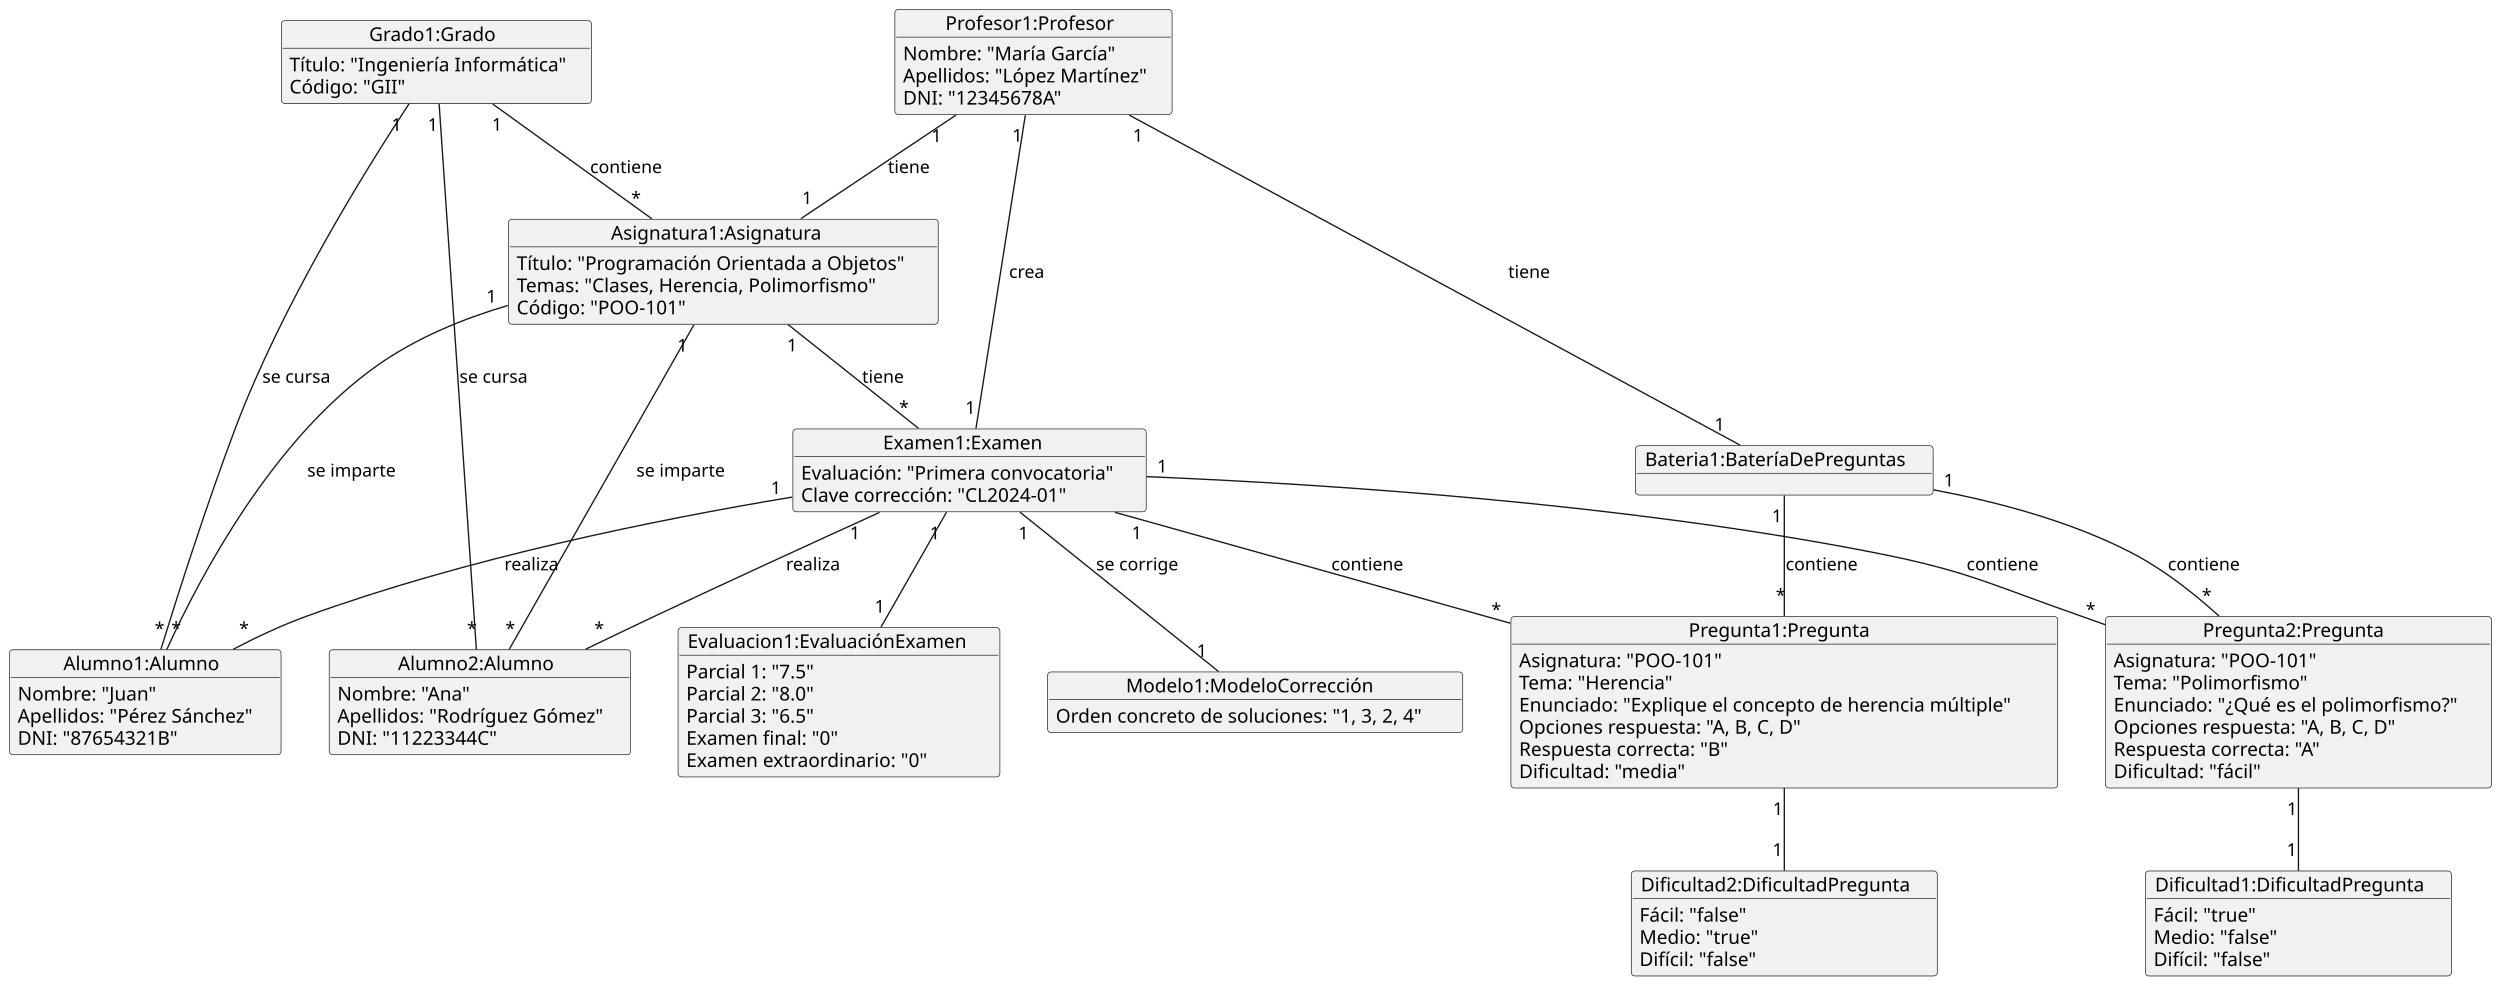
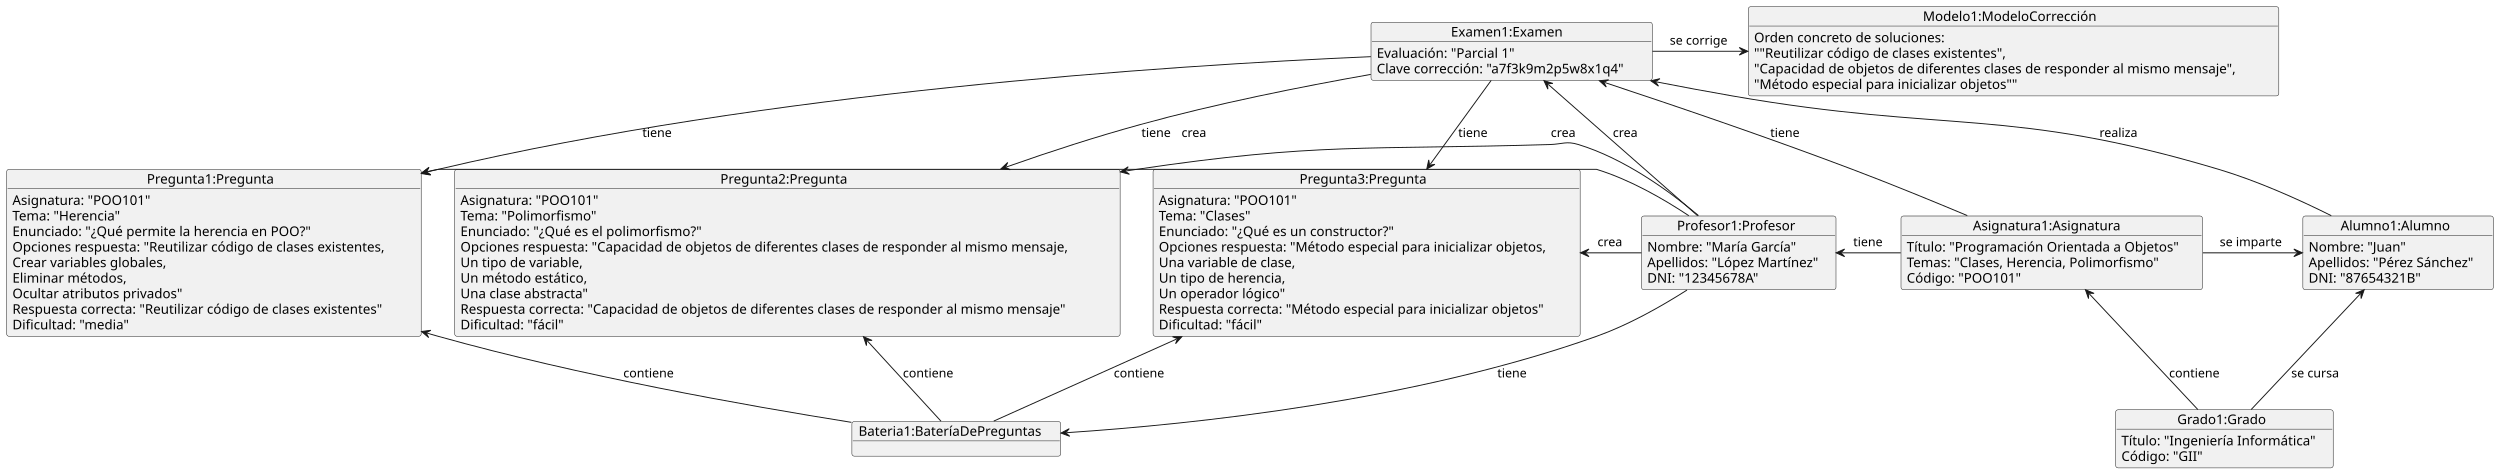
- <svg xmlns="http://www.w3.org/2000/svg" contentStyleType="text/css" data-diagram-type="CLASS" height="724px" preserveAspectRatio="none" style="width:1838px;height:724px;background:#FFFFFF;" version="1.1" viewBox="0 0 1838 724" width="1838px" zoomAndPan="magnify">
+ <svg xmlns="http://www.w3.org/2000/svg" contentStyleType="text/css" data-diagram-type="CLASS" height="497px" preserveAspectRatio="none" style="width:2620px;height:497px;background:#FFFFFF;" version="1.1" viewBox="0 0 2620 497" width="2620px" zoomAndPan="magnify">
  <defs />
  <g>
-     <g class="entity" data-entity="prof1" data-source-line="1" data-uid="ent0002" id="entity_prof1">
-       <rect fill="#F1F1F1" height="77.188" rx="2.5" ry="2.5" style="stroke:#181818;stroke-width:0.5;" width="203.83" x="657.9" y="7" />
-       <text fill="#000000" font-family="sans-serif" font-size="14" lengthAdjust="spacing" textLength="129.466" x="695.082" y="21.995">Profesor1:Profesor</text>
-       <line style="stroke:#181818;stroke-width:0.5;" x1="658.9" x2="860.73" y1="27.297" y2="27.297" />
-       <text fill="#000000" font-family="sans-serif" font-size="14" lengthAdjust="spacing" textLength="166.66" x="663.9" y="44.292">Nombre: "María García"</text>
-       <text fill="#000000" font-family="sans-serif" font-size="14" lengthAdjust="spacing" textLength="191.83" x="663.9" y="60.589">Apellidos: "López Martínez"</text>
-       <text fill="#000000" font-family="sans-serif" font-size="14" lengthAdjust="spacing" textLength="128.263" x="663.9" y="76.886">DNI: "12345678A"</text>
+     <g class="entity" data-entity="grado1" data-source-line="1" data-uid="ent0002" id="entity_grado1">
+       <rect fill="#F1F1F1" height="60.891" rx="2.5" ry="2.5" style="stroke:#181818;stroke-width:0.5;" width="227.981" x="2217.22" y="429.45" />
+       <text fill="#000000" font-family="sans-serif" font-size="14" lengthAdjust="spacing" textLength="98.895" x="2281.763" y="444.445">Grado1:Grado</text>
+       <line style="stroke:#181818;stroke-width:0.5;" x1="2218.22" x2="2444.201" y1="449.747" y2="449.747" />
+       <text fill="#000000" font-family="sans-serif" font-size="14" lengthAdjust="spacing" textLength="215.981" x="2223.22" y="466.742">Título: "Ingeniería Informática"</text>
+       <text fill="#000000" font-family="sans-serif" font-size="14" lengthAdjust="spacing" textLength="89.722" x="2223.22" y="483.039">Código: "GII"</text>
    </g>
-     <g class="entity" data-entity="asig1" data-source-line="7" data-uid="ent0003" id="entity_asig1">
-       <rect fill="#F1F1F1" height="77.188" rx="2.5" ry="2.5" style="stroke:#181818;stroke-width:0.5;" width="315.905" x="373.86" y="161.19" />
-       <text fill="#000000" font-family="sans-serif" font-size="14" lengthAdjust="spacing" textLength="165.218" x="449.204" y="176.185">Asignatura1:Asignatura</text>
-       <line style="stroke:#181818;stroke-width:0.5;" x1="374.86" x2="688.765" y1="181.487" y2="181.487" />
-       <text fill="#000000" font-family="sans-serif" font-size="14" lengthAdjust="spacing" textLength="303.905" x="379.86" y="198.482">Título: "Programación Orientada a Objetos"</text>
-       <text fill="#000000" font-family="sans-serif" font-size="14" lengthAdjust="spacing" textLength="285.578" x="379.86" y="214.779">Temas: "Clases, Herencia, Polimorfismo"</text>
-       <text fill="#000000" font-family="sans-serif" font-size="14" lengthAdjust="spacing" textLength="132.87" x="379.86" y="231.076">Código: "POO-101"</text>
+     <g class="entity" data-entity="alum1" data-source-line="6" data-uid="ent0003" id="entity_alum1">
+       <rect fill="#F1F1F1" height="77.188" rx="2.5" ry="2.5" style="stroke:#181818;stroke-width:0.5;" width="199.633" x="2413.39" y="226.37" />
+       <text fill="#000000" font-family="sans-serif" font-size="14" lengthAdjust="spacing" textLength="120.456" x="2452.978" y="241.365">Alumno1:Alumno</text>
+       <line style="stroke:#181818;stroke-width:0.5;" x1="2414.39" x2="2612.023" y1="246.667" y2="246.667" />
+       <text fill="#000000" font-family="sans-serif" font-size="14" lengthAdjust="spacing" textLength="108.432" x="2419.39" y="263.662">Nombre: "Juan"</text>
+       <text fill="#000000" font-family="sans-serif" font-size="14" lengthAdjust="spacing" textLength="187.633" x="2419.39" y="279.959">Apellidos: "Pérez Sánchez"</text>
+       <text fill="#000000" font-family="sans-serif" font-size="14" lengthAdjust="spacing" textLength="128.29" x="2419.39" y="296.256">DNI: "87654321B"</text>
    </g>
-     <g class="entity" data-entity="alum1" data-source-line="13" data-uid="ent0004" id="entity_alum1">
-       <rect fill="#F1F1F1" height="77.188" rx="2.5" ry="2.5" style="stroke:#181818;stroke-width:0.5;" width="199.633" x="7" y="477.71" />
-       <text fill="#000000" font-family="sans-serif" font-size="14" lengthAdjust="spacing" textLength="120.456" x="46.588" y="492.705">Alumno1:Alumno</text>
-       <line style="stroke:#181818;stroke-width:0.5;" x1="8" x2="205.633" y1="498.007" y2="498.007" />
-       <text fill="#000000" font-family="sans-serif" font-size="14" lengthAdjust="spacing" textLength="108.432" x="13" y="515.002">Nombre: "Juan"</text>
-       <text fill="#000000" font-family="sans-serif" font-size="14" lengthAdjust="spacing" textLength="187.633" x="13" y="531.299">Apellidos: "Pérez Sánchez"</text>
-       <text fill="#000000" font-family="sans-serif" font-size="14" lengthAdjust="spacing" textLength="128.29" x="13" y="547.596">DNI: "87654321B"</text>
+     <g class="entity" data-entity="asig1" data-source-line="12" data-uid="ent0004" id="entity_asig1">
+       <rect fill="#F1F1F1" height="77.188" rx="2.5" ry="2.5" style="stroke:#181818;stroke-width:0.5;" width="315.905" x="1992.25" y="226.37" />
+       <text fill="#000000" font-family="sans-serif" font-size="14" lengthAdjust="spacing" textLength="165.218" x="2067.594" y="241.365">Asignatura1:Asignatura</text>
+       <line style="stroke:#181818;stroke-width:0.5;" x1="1993.25" x2="2307.155" y1="246.667" y2="246.667" />
+       <text fill="#000000" font-family="sans-serif" font-size="14" lengthAdjust="spacing" textLength="303.905" x="1998.25" y="263.662">Título: "Programación Orientada a Objetos"</text>
+       <text fill="#000000" font-family="sans-serif" font-size="14" lengthAdjust="spacing" textLength="285.578" x="1998.25" y="279.959">Temas: "Clases, Herencia, Polimorfismo"</text>
+       <text fill="#000000" font-family="sans-serif" font-size="14" lengthAdjust="spacing" textLength="127.818" x="1998.25" y="296.256">Código: "POO101"</text>
    </g>
-     <g class="entity" data-entity="alum2" data-source-line="19" data-uid="ent0005" id="entity_alum2">
-       <rect fill="#F1F1F1" height="77.188" rx="2.5" ry="2.5" style="stroke:#181818;stroke-width:0.5;" width="221.549" x="242.04" y="477.71" />
-       <text fill="#000000" font-family="sans-serif" font-size="14" lengthAdjust="spacing" textLength="120.456" x="292.586" y="492.705">Alumno2:Alumno</text>
-       <line style="stroke:#181818;stroke-width:0.5;" x1="243.04" x2="462.589" y1="498.007" y2="498.007" />
-       <text fill="#000000" font-family="sans-serif" font-size="14" lengthAdjust="spacing" textLength="105.007" x="248.04" y="515.002">Nombre: "Ana"</text>
-       <text fill="#000000" font-family="sans-serif" font-size="14" lengthAdjust="spacing" textLength="209.549" x="248.04" y="531.299">Apellidos: "Rodríguez Gómez"</text>
-       <text fill="#000000" font-family="sans-serif" font-size="14" lengthAdjust="spacing" textLength="128.461" x="248.04" y="547.596">DNI: "11223344C"</text>
+     <g class="entity" data-entity="prof1" data-source-line="18" data-uid="ent0005" id="entity_prof1">
+       <rect fill="#F1F1F1" height="77.188" rx="2.5" ry="2.5" style="stroke:#181818;stroke-width:0.5;" width="203.83" x="1720.29" y="226.37" />
+       <text fill="#000000" font-family="sans-serif" font-size="14" lengthAdjust="spacing" textLength="129.466" x="1757.472" y="241.365">Profesor1:Profesor</text>
+       <line style="stroke:#181818;stroke-width:0.5;" x1="1721.29" x2="1923.12" y1="246.667" y2="246.667" />
+       <text fill="#000000" font-family="sans-serif" font-size="14" lengthAdjust="spacing" textLength="166.66" x="1726.29" y="263.662">Nombre: "María García"</text>
+       <text fill="#000000" font-family="sans-serif" font-size="14" lengthAdjust="spacing" textLength="191.83" x="1726.29" y="279.959">Apellidos: "López Martínez"</text>
+       <text fill="#000000" font-family="sans-serif" font-size="14" lengthAdjust="spacing" textLength="128.263" x="1726.29" y="296.256">DNI: "12345678A"</text>
    </g>
-     <g class="entity" data-entity="grado1" data-source-line="25" data-uid="ent0006" id="entity_grado1">
-       <rect fill="#F1F1F1" height="60.891" rx="2.5" ry="2.5" style="stroke:#181818;stroke-width:0.5;" width="227.981" x="206.83" y="15.15" />
-       <text fill="#000000" font-family="sans-serif" font-size="14" lengthAdjust="spacing" textLength="98.895" x="271.373" y="30.145">Grado1:Grado</text>
-       <line style="stroke:#181818;stroke-width:0.5;" x1="207.83" x2="433.811" y1="35.447" y2="35.447" />
-       <text fill="#000000" font-family="sans-serif" font-size="14" lengthAdjust="spacing" textLength="215.981" x="212.83" y="52.442">Título: "Ingeniería Informática"</text>
-       <text fill="#000000" font-family="sans-serif" font-size="14" lengthAdjust="spacing" textLength="89.722" x="212.83" y="68.739">Código: "GII"</text>
+     <g class="entity" data-entity="exam1" data-source-line="24" data-uid="ent0006" id="entity_exam1">
+       <rect fill="#F1F1F1" height="60.891" rx="2.5" ry="2.5" style="stroke:#181818;stroke-width:0.5;" width="294.769" x="1436.82" y="23.29" />
+       <text fill="#000000" font-family="sans-serif" font-size="14" lengthAdjust="spacing" textLength="127.292" x="1520.558" y="38.285">Examen1:Examen</text>
+       <line style="stroke:#181818;stroke-width:0.5;" x1="1437.82" x2="1730.589" y1="43.587" y2="43.587" />
+       <text fill="#000000" font-family="sans-serif" font-size="14" lengthAdjust="spacing" textLength="158.314" x="1442.82" y="60.582">Evaluación: "Parcial 1"</text>
+       <text fill="#000000" font-family="sans-serif" font-size="14" lengthAdjust="spacing" textLength="282.769" x="1442.82" y="76.879">Clave corrección: "a7f3k9m2p5w8x1q4"</text>
    </g>
-     <g class="entity" data-entity="exam1" data-source-line="30" data-uid="ent0007" id="entity_exam1">
-       <rect fill="#F1F1F1" height="60.891" rx="2.5" ry="2.5" style="stroke:#181818;stroke-width:0.5;" width="259.789" x="582.92" y="315.37" />
-       <text fill="#000000" font-family="sans-serif" font-size="14" lengthAdjust="spacing" textLength="127.292" x="649.168" y="330.365">Examen1:Examen</text>
-       <line style="stroke:#181818;stroke-width:0.5;" x1="583.92" x2="841.709" y1="335.667" y2="335.667" />
-       <text fill="#000000" font-family="sans-serif" font-size="14" lengthAdjust="spacing" textLength="247.789" x="588.92" y="352.662">Evaluación: "Primera convocatoria"</text>
-       <text fill="#000000" font-family="sans-serif" font-size="14" lengthAdjust="spacing" textLength="214.819" x="588.92" y="368.959">Clave corrección: "CL2024-01"</text>
+     <g class="entity" data-entity="modelo1" data-source-line="29" data-uid="ent0007" id="entity_modelo1">
+       <rect fill="#F1F1F1" height="93.484" rx="2.5" ry="2.5" style="stroke:#181818;stroke-width:0.5;" width="555.956" x="1832.23" y="7" />
+       <text fill="#000000" font-family="sans-serif" font-size="14" lengthAdjust="spacing" textLength="190.012" x="2015.202" y="21.995">Modelo1:ModeloCorrección</text>
+       <line style="stroke:#181818;stroke-width:0.5;" x1="1833.23" x2="2387.186" y1="27.297" y2="27.297" />
+       <text fill="#000000" font-family="sans-serif" font-size="14" lengthAdjust="spacing" textLength="213.527" x="1838.23" y="44.292">Orden concreto de soluciones:</text>
+       <text fill="#000000" font-family="sans-serif" font-size="14" lengthAdjust="spacing" textLength="287.438" x="1838.23" y="60.589">""Reutilizar código de clases existentes",</text>
+       <text fill="#000000" font-family="sans-serif" font-size="14" lengthAdjust="spacing" textLength="543.956" x="1838.23" y="76.886">"Capacidad de objetos de diferentes clases de responder al mismo mensaje",</text>
+       <text fill="#000000" font-family="sans-serif" font-size="14" lengthAdjust="spacing" textLength="296.167" x="1838.23" y="93.183">"Método especial para inicializar objetos""</text>
    </g>
-     <g class="entity" data-entity="preg1" data-source-line="35" data-uid="ent0008" id="entity_preg1">
-       <rect fill="#F1F1F1" height="126.078" rx="2.5" ry="2.5" style="stroke:#181818;stroke-width:0.5;" width="402.004" x="1110.81" y="453.26" />
-       <text fill="#000000" font-family="sans-serif" font-size="14" lengthAdjust="spacing" textLength="140.649" x="1241.487" y="468.255">Pregunta1:Pregunta</text>
-       <line style="stroke:#181818;stroke-width:0.5;" x1="1111.81" x2="1511.814" y1="473.557" y2="473.557" />
-       <text fill="#000000" font-family="sans-serif" font-size="14" lengthAdjust="spacing" textLength="160.098" x="1116.81" y="490.552">Asignatura: "POO-101"</text>
-       <text fill="#000000" font-family="sans-serif" font-size="14" lengthAdjust="spacing" textLength="123.977" x="1116.81" y="506.849">Tema: "Herencia"</text>
-       <text fill="#000000" font-family="sans-serif" font-size="14" lengthAdjust="spacing" textLength="390.004" x="1116.81" y="523.146">Enunciado: "Explique el concepto de herencia múltiple"</text>
-       <text fill="#000000" font-family="sans-serif" font-size="14" lengthAdjust="spacing" textLength="227.172" x="1116.81" y="539.443">Opciones respuesta: "A, B, C, D"</text>
-       <text fill="#000000" font-family="sans-serif" font-size="14" lengthAdjust="spacing" textLength="167.624" x="1116.81" y="555.74">Respuesta correcta: "B"</text>
-       <text fill="#000000" font-family="sans-serif" font-size="14" lengthAdjust="spacing" textLength="132.556" x="1116.81" y="572.036">Dificultad: "media"</text>
+     <g class="entity" data-entity="bateria1" data-source-line="36" data-uid="ent0008" id="entity_bateria1">
+       <rect fill="#F1F1F1" height="36.297" rx="2.5" ry="2.5" style="stroke:#181818;stroke-width:0.5;" width="218.846" x="892.78" y="441.75" />
+       <text fill="#000000" font-family="sans-serif" font-size="14" lengthAdjust="spacing" textLength="204.846" x="899.78" y="456.745">Bateria1:BateríaDePreguntas</text>
+       <line style="stroke:#181818;stroke-width:0.5;" x1="893.78" x2="1110.626" y1="462.047" y2="462.047" />
    </g>
-     <g class="entity" data-entity="preg2" data-source-line="44" data-uid="ent0009" id="entity_preg2">
-       <rect fill="#F1F1F1" height="126.078" rx="2.5" ry="2.5" style="stroke:#181818;stroke-width:0.5;" width="283.763" x="1547.94" y="453.26" />
-       <text fill="#000000" font-family="sans-serif" font-size="14" lengthAdjust="spacing" textLength="140.649" x="1619.497" y="468.255">Pregunta2:Pregunta</text>
-       <line style="stroke:#181818;stroke-width:0.5;" x1="1548.94" x2="1830.703" y1="473.557" y2="473.557" />
-       <text fill="#000000" font-family="sans-serif" font-size="14" lengthAdjust="spacing" textLength="160.098" x="1553.94" y="490.552">Asignatura: "POO-101"</text>
-       <text fill="#000000" font-family="sans-serif" font-size="14" lengthAdjust="spacing" textLength="152.489" x="1553.94" y="506.849">Tema: "Polimorfismo"</text>
-       <text fill="#000000" font-family="sans-serif" font-size="14" lengthAdjust="spacing" textLength="271.763" x="1553.94" y="523.146">Enunciado: "¿Qué es el polimorfismo?"</text>
-       <text fill="#000000" font-family="sans-serif" font-size="14" lengthAdjust="spacing" textLength="227.172" x="1553.94" y="539.443">Opciones respuesta: "A, B, C, D"</text>
-       <text fill="#000000" font-family="sans-serif" font-size="14" lengthAdjust="spacing" textLength="167.597" x="1553.94" y="555.74">Respuesta correcta: "A"</text>
-       <text fill="#000000" font-family="sans-serif" font-size="14" lengthAdjust="spacing" textLength="117.934" x="1553.94" y="572.036">Dificultad: "fácil"</text>
+     <g class="entity" data-entity="preg1" data-source-line="39" data-uid="ent0009" id="entity_preg1">
+       <rect fill="#F1F1F1" height="174.969" rx="2.5" ry="2.5" style="stroke:#181818;stroke-width:0.5;" width="434.413" x="7" y="177.48" />
+       <text fill="#000000" font-family="sans-serif" font-size="14" lengthAdjust="spacing" textLength="140.649" x="153.882" y="192.475">Pregunta1:Pregunta</text>
+       <line style="stroke:#181818;stroke-width:0.5;" x1="8" x2="440.413" y1="197.777" y2="197.777" />
+       <text fill="#000000" font-family="sans-serif" font-size="14" lengthAdjust="spacing" textLength="155.046" x="13" y="214.772">Asignatura: "POO101"</text>
+       <text fill="#000000" font-family="sans-serif" font-size="14" lengthAdjust="spacing" textLength="123.977" x="13" y="231.069">Tema: "Herencia"</text>
+       <text fill="#000000" font-family="sans-serif" font-size="14" lengthAdjust="spacing" textLength="336.964" x="13" y="247.366">Enunciado: "¿Qué permite la herencia en POO?"</text>
+       <text fill="#000000" font-family="sans-serif" font-size="14" lengthAdjust="spacing" textLength="422.413" x="13" y="263.663">Opciones respuesta: "Reutilizar código de clases existentes,</text>
+       <text fill="#000000" font-family="sans-serif" font-size="14" lengthAdjust="spacing" textLength="174.207" x="13" y="279.959">Crear variables globales,</text>
+       <text fill="#000000" font-family="sans-serif" font-size="14" lengthAdjust="spacing" textLength="127.312" x="13" y="296.256">Eliminar métodos,</text>
+       <text fill="#000000" font-family="sans-serif" font-size="14" lengthAdjust="spacing" textLength="189.608" x="13" y="312.553">Ocultar atributos privados"</text>
+       <text fill="#000000" font-family="sans-serif" font-size="14" lengthAdjust="spacing" textLength="421.688" x="13" y="328.85">Respuesta correcta: "Reutilizar código de clases existentes"</text>
+       <text fill="#000000" font-family="sans-serif" font-size="14" lengthAdjust="spacing" textLength="132.556" x="13" y="345.147">Dificultad: "media"</text>
    </g>
-     <g class="entity" data-entity="bateria1" data-source-line="53" data-uid="ent0010" id="entity_bateria1">
-       <rect fill="#F1F1F1" height="36.297" rx="2.5" ry="2.5" style="stroke:#181818;stroke-width:0.5;" width="218.846" x="1202.39" y="327.67" />
-       <text fill="#000000" font-family="sans-serif" font-size="14" lengthAdjust="spacing" textLength="204.846" x="1209.39" y="342.665">Bateria1:BateríaDePreguntas</text>
-       <line style="stroke:#181818;stroke-width:0.5;" x1="1203.39" x2="1420.236" y1="347.967" y2="347.967" />
+     <g class="entity" data-entity="preg2" data-source-line="48" data-uid="ent0010" id="entity_preg2">
+       <rect fill="#F1F1F1" height="174.969" rx="2.5" ry="2.5" style="stroke:#181818;stroke-width:0.5;" width="697.371" x="476.52" y="177.48" />
+       <text fill="#000000" font-family="sans-serif" font-size="14" lengthAdjust="spacing" textLength="140.649" x="754.881" y="192.475">Pregunta2:Pregunta</text>
+       <line style="stroke:#181818;stroke-width:0.5;" x1="477.52" x2="1172.891" y1="197.777" y2="197.777" />
+       <text fill="#000000" font-family="sans-serif" font-size="14" lengthAdjust="spacing" textLength="155.046" x="482.52" y="214.772">Asignatura: "POO101"</text>
+       <text fill="#000000" font-family="sans-serif" font-size="14" lengthAdjust="spacing" textLength="152.489" x="482.52" y="231.069">Tema: "Polimorfismo"</text>
+       <text fill="#000000" font-family="sans-serif" font-size="14" lengthAdjust="spacing" textLength="271.763" x="482.52" y="247.366">Enunciado: "¿Qué es el polimorfismo?"</text>
+       <text fill="#000000" font-family="sans-serif" font-size="14" lengthAdjust="spacing" textLength="685.371" x="482.52" y="263.663">Opciones respuesta: "Capacidad de objetos de diferentes clases de responder al mismo mensaje,</text>
+       <text fill="#000000" font-family="sans-serif" font-size="14" lengthAdjust="spacing" textLength="137.731" x="482.52" y="279.959">Un tipo de variable,</text>
+       <text fill="#000000" font-family="sans-serif" font-size="14" lengthAdjust="spacing" textLength="141.846" x="482.52" y="296.256">Un método estático,</text>
+       <text fill="#000000" font-family="sans-serif" font-size="14" lengthAdjust="spacing" textLength="145.462" x="482.52" y="312.553">Una clase abstracta"</text>
+       <text fill="#000000" font-family="sans-serif" font-size="14" lengthAdjust="spacing" textLength="684.646" x="482.52" y="328.85">Respuesta correcta: "Capacidad de objetos de diferentes clases de responder al mismo mensaje"</text>
+       <text fill="#000000" font-family="sans-serif" font-size="14" lengthAdjust="spacing" textLength="117.934" x="482.52" y="345.147">Dificultad: "fácil"</text>
    </g>
-     <g class="entity" data-entity="dif1" data-source-line="56" data-uid="ent0011" id="entity_dif1">
-       <rect fill="#F1F1F1" height="77.188" rx="2.5" ry="2.5" style="stroke:#181818;stroke-width:0.5;" width="224.943" x="1577.34" y="640.34" />
-       <text fill="#000000" font-family="sans-serif" font-size="14" lengthAdjust="spacing" textLength="210.943" x="1584.34" y="655.335">Dificultad1:DificultadPregunta</text>
-       <line style="stroke:#181818;stroke-width:0.5;" x1="1578.34" x2="1801.283" y1="660.637" y2="660.637" />
-       <text fill="#000000" font-family="sans-serif" font-size="14" lengthAdjust="spacing" textLength="82.886" x="1583.34" y="677.632">Fácil: "true"</text>
-       <text fill="#000000" font-family="sans-serif" font-size="14" lengthAdjust="spacing" textLength="97.385" x="1583.34" y="693.929">Medio: "false"</text>
-       <text fill="#000000" font-family="sans-serif" font-size="14" lengthAdjust="spacing" textLength="94.315" x="1583.34" y="710.226">Difícil: "false"</text>
+     <g class="entity" data-entity="preg3" data-source-line="57" data-uid="ent0011" id="entity_preg3">
+       <rect fill="#F1F1F1" height="174.969" rx="2.5" ry="2.5" style="stroke:#181818;stroke-width:0.5;" width="447.593" x="1208.41" y="177.48" />
+       <text fill="#000000" font-family="sans-serif" font-size="14" lengthAdjust="spacing" textLength="140.649" x="1361.882" y="192.475">Pregunta3:Pregunta</text>
+       <line style="stroke:#181818;stroke-width:0.5;" x1="1209.41" x2="1655.003" y1="197.777" y2="197.777" />
+       <text fill="#000000" font-family="sans-serif" font-size="14" lengthAdjust="spacing" textLength="155.046" x="1214.41" y="214.772">Asignatura: "POO101"</text>
+       <text fill="#000000" font-family="sans-serif" font-size="14" lengthAdjust="spacing" textLength="106.873" x="1214.41" y="231.069">Tema: "Clases"</text>
+       <text fill="#000000" font-family="sans-serif" font-size="14" lengthAdjust="spacing" textLength="265.556" x="1214.41" y="247.366">Enunciado: "¿Qué es un constructor?"</text>
+       <text fill="#000000" font-family="sans-serif" font-size="14" lengthAdjust="spacing" textLength="435.593" x="1214.41" y="263.663">Opciones respuesta: "Método especial para inicializar objetos,</text>
+       <text fill="#000000" font-family="sans-serif" font-size="14" lengthAdjust="spacing" textLength="155.552" x="1214.41" y="279.959">Una variable de clase,</text>
+       <text fill="#000000" font-family="sans-serif" font-size="14" lengthAdjust="spacing" textLength="142.147" x="1214.41" y="296.256">Un tipo de herencia,</text>
+       <text fill="#000000" font-family="sans-serif" font-size="14" lengthAdjust="spacing" textLength="139.562" x="1214.41" y="312.553">Un operador lógico"</text>
+       <text fill="#000000" font-family="sans-serif" font-size="14" lengthAdjust="spacing" textLength="434.868" x="1214.41" y="328.85">Respuesta correcta: "Método especial para inicializar objetos"</text>
+       <text fill="#000000" font-family="sans-serif" font-size="14" lengthAdjust="spacing" textLength="117.934" x="1214.41" y="345.147">Dificultad: "fácil"</text>
    </g>
-     <g class="entity" data-entity="dif2" data-source-line="62" data-uid="ent0012" id="entity_dif2">
-       <rect fill="#F1F1F1" height="77.188" rx="2.5" ry="2.5" style="stroke:#181818;stroke-width:0.5;" width="224.943" x="1199.34" y="640.34" />
-       <text fill="#000000" font-family="sans-serif" font-size="14" lengthAdjust="spacing" textLength="210.943" x="1206.34" y="655.335">Dificultad2:DificultadPregunta</text>
-       <line style="stroke:#181818;stroke-width:0.5;" x1="1200.34" x2="1423.283" y1="660.637" y2="660.637" />
-       <text fill="#000000" font-family="sans-serif" font-size="14" lengthAdjust="spacing" textLength="87.459" x="1205.34" y="677.632">Fácil: "false"</text>
-       <text fill="#000000" font-family="sans-serif" font-size="14" lengthAdjust="spacing" textLength="92.811" x="1205.34" y="693.929">Medio: "true"</text>
-       <text fill="#000000" font-family="sans-serif" font-size="14" lengthAdjust="spacing" textLength="94.315" x="1205.34" y="710.226">Difícil: "false"</text>
+     <g class="link" data-entity-1="asig1" data-entity-2="grado1" data-source-line="66" data-uid="lnk13" id="link_asig1_grado1">
+       <path codeLine="66" d="M2189.635,307.996 C2224.105,344.736 2271.73,395.49 2303.37,429.23" fill="none" id="asig1-backto-grado1" style="stroke:#181818;stroke-width:1;" />
+       <polygon fill="#181818" points="2185.53,303.62,2188.771,312.92,2188.951,307.266,2194.605,307.447,2185.53,303.62" style="stroke:#181818;stroke-width:1;" />
+       <text fill="#000000" font-family="sans-serif" font-size="13" lengthAdjust="spacing" textLength="56.285" x="2273.21" y="395.517">contiene</text>
    </g>
-     <g class="entity" data-entity="eval1" data-source-line="68" data-uid="ent0013" id="entity_eval1">
-       <rect fill="#F1F1F1" height="109.781" rx="2.5" ry="2.5" style="stroke:#181818;stroke-width:0.5;" width="236.612" x="498.51" y="461.41" />
-       <text fill="#000000" font-family="sans-serif" font-size="14" lengthAdjust="spacing" textLength="222.612" x="505.51" y="476.405">Evaluacion1:EvaluaciónExamen</text>
-       <line style="stroke:#181818;stroke-width:0.5;" x1="499.51" x2="734.122" y1="481.707" y2="481.707" />
-       <text fill="#000000" font-family="sans-serif" font-size="14" lengthAdjust="spacing" textLength="104.501" x="504.51" y="498.702">Parcial 1: "7.5"</text>
-       <text fill="#000000" font-family="sans-serif" font-size="14" lengthAdjust="spacing" textLength="104.501" x="504.51" y="514.999">Parcial 2: "8.0"</text>
-       <text fill="#000000" font-family="sans-serif" font-size="14" lengthAdjust="spacing" textLength="104.501" x="504.51" y="531.296">Parcial 3: "6.5"</text>
-       <text fill="#000000" font-family="sans-serif" font-size="14" lengthAdjust="spacing" textLength="122.397" x="504.51" y="547.593">Examen final: "0"</text>
-       <text fill="#000000" font-family="sans-serif" font-size="14" lengthAdjust="spacing" textLength="191.721" x="504.51" y="563.889">Examen extraordinario: "0"</text>
+     <g class="link" data-entity-1="alum1" data-entity-2="grado1" data-source-line="67" data-uid="lnk15" id="link_alum1_grado1">
+       <path codeLine="67" d="M2473.563,307.985 C2438.913,344.725 2391.02,395.49 2359.19,429.23" fill="none" id="alum1-backto-grado1" style="stroke:#181818;stroke-width:1;" />
+       <polygon fill="#181818" points="2477.68,303.62,2468.595,307.423,2474.249,307.257,2474.415,312.912,2477.68,303.62" style="stroke:#181818;stroke-width:1;" />
+       <text fill="#000000" font-family="sans-serif" font-size="13" lengthAdjust="spacing" textLength="54.374" x="2401.21" y="395.517">se cursa</text>
    </g>
-     <g class="entity" data-entity="modelo1" data-source-line="76" data-uid="ent0014" id="entity_modelo1">
-       <rect fill="#F1F1F1" height="44.594" rx="2.5" ry="2.5" style="stroke:#181818;stroke-width:0.5;" width="305.187" x="770.22" y="494.01" />
-       <text fill="#000000" font-family="sans-serif" font-size="14" lengthAdjust="spacing" textLength="190.012" x="827.807" y="509.005">Modelo1:ModeloCorrección</text>
-       <line style="stroke:#181818;stroke-width:0.5;" x1="771.22" x2="1074.407" y1="514.307" y2="514.307" />
-       <text fill="#000000" font-family="sans-serif" font-size="14" lengthAdjust="spacing" textLength="293.187" x="776.22" y="531.302">Orden concreto de soluciones: "1, 3, 2, 4"</text>
+     <g class="link" data-entity-1="prof1" data-entity-2="asig1" data-source-line="68" data-uid="lnk17" id="link_prof1_asig1">
+       <path codeLine="68" d="M1930.19,264.96 C1951.72,264.96 1968.93,264.96 1991.98,264.96" fill="none" id="prof1-backto-asig1" style="stroke:#181818;stroke-width:1;" />
+       <polygon fill="#181818" points="1924.19,264.96,1933.19,268.96,1929.19,264.96,1933.19,260.96,1924.19,264.96" style="stroke:#181818;stroke-width:1;" />
+       <text fill="#000000" font-family="sans-serif" font-size="13" lengthAdjust="spacing" textLength="32.944" x="1942.19" y="258.027">tiene</text>
    </g>
-     <g class="link" data-entity-1="prof1" data-entity-2="asig1" data-source-line="81" data-uid="lnk15" id="link_prof1_asig1">
-       <path codeLine="81" d="M702.87,84.6 C668.05,107.85 623.66,137.48 588.83,160.73" fill="none" id="prof1-asig1" style="stroke:#181818;stroke-width:1;" />
-       <text fill="#000000" font-family="sans-serif" font-size="13" lengthAdjust="spacing" textLength="32.944" x="652.82" y="127.257">tiene</text>
-       <text fill="#000000" font-family="sans-serif" font-size="13" lengthAdjust="spacing" textLength="8.271" x="684.798" y="104.38">1</text>
-       <text fill="#000000" font-family="sans-serif" font-size="13" lengthAdjust="spacing" textLength="8.271" x="589.633" y="150.097">1</text>
+     <g class="link" data-entity-1="exam1" data-entity-2="asig1" data-source-line="69" data-uid="lnk19" id="link_exam1_asig1">
+       <path codeLine="69" d="M1681.796,86.495 C1754.226,110.465 1851.86,143.67 1941.21,177.48 C1981.06,192.56 2024.67,210.39 2061.7,225.94" fill="none" id="exam1-backto-asig1" style="stroke:#181818;stroke-width:1;" />
+       <polygon fill="#181818" points="1676.1,84.61,1683.388,91.235,1680.847,86.181,1685.901,83.64,1676.1,84.61" style="stroke:#181818;stroke-width:1;" />
+       <text fill="#000000" font-family="sans-serif" font-size="13" lengthAdjust="spacing" textLength="32.944" x="1855.21" y="143.547">tiene</text>
    </g>
-     <g class="link" data-entity-1="prof1" data-entity-2="exam1" data-source-line="82" data-uid="lnk16" id="link_prof1_exam1">
-       <path codeLine="82" d="M753.82,84.67 C744.34,144.81 726.1,260.55 717.51,315.05" fill="none" id="prof1-exam1" style="stroke:#181818;stroke-width:1;" />
-       <text fill="#000000" font-family="sans-serif" font-size="13" lengthAdjust="spacing" textLength="28.456" x="741.82" y="204.347">crea</text>
-       <text fill="#000000" font-family="sans-serif" font-size="13" lengthAdjust="spacing" textLength="8.271" x="744.249" y="104.171">1</text>
-       <text fill="#000000" font-family="sans-serif" font-size="13" lengthAdjust="spacing" textLength="8.271" x="709.681" y="304.238">1</text>
+     <g class="link" data-entity-1="asig1" data-entity-2="alum1" data-source-line="70" data-uid="lnk20" id="link_asig1_alum1">
+       <path codeLine="70" d="M2308.63,264.96 C2344.05,264.96 2374.65,264.96 2406.94,264.96" fill="none" id="asig1-to-alum1" style="stroke:#181818;stroke-width:1;" />
+       <polygon fill="#181818" points="2412.94,264.96,2403.94,260.96,2407.94,264.96,2403.94,268.96,2412.94,264.96" style="stroke:#181818;stroke-width:1;" />
+       <text fill="#000000" font-family="sans-serif" font-size="13" lengthAdjust="spacing" textLength="69.837" x="2326.27" y="258.027">se imparte</text>
    </g>
-     <g class="link" data-entity-1="prof1" data-entity-2="bateria1" data-source-line="83" data-uid="lnk17" id="link_prof1_bateria1">
-       <path codeLine="83" d="M830.29,84.67 C950.76,149.75 1191.77,279.96 1279.19,327.19" fill="none" id="prof1-bateria1" style="stroke:#181818;stroke-width:1;" />
-       <text fill="#000000" font-family="sans-serif" font-size="13" lengthAdjust="spacing" textLength="32.944" x="1108.82" y="204.347">tiene</text>
-       <text fill="#000000" font-family="sans-serif" font-size="13" lengthAdjust="spacing" textLength="8.271" x="832.906" y="104.171">1</text>
-       <text fill="#000000" font-family="sans-serif" font-size="13" lengthAdjust="spacing" textLength="8.271" x="1260.472" y="316.601">1</text>
+     <g class="link" data-entity-1="exam1" data-entity-2="prof1" data-source-line="71" data-uid="lnk22" id="link_exam1_prof1">
+       <path codeLine="71" d="M1622.556,88.451 C1664.906,125.681 1732.97,185.52 1779.21,226.17" fill="none" id="exam1-backto-prof1" style="stroke:#181818;stroke-width:1;" />
+       <polygon fill="#181818" points="1618.05,84.49,1622.168,93.436,1621.805,87.791,1627.45,87.428,1618.05,84.49" style="stroke:#181818;stroke-width:1;" />
+       <text fill="#000000" font-family="sans-serif" font-size="13" lengthAdjust="spacing" textLength="28.456" x="1690.21" y="143.547">crea</text>
    </g>
-     <g class="link" data-entity-1="asig1" data-entity-2="exam1" data-source-line="85" data-uid="lnk18" id="link_asig1_exam1">
-       <path codeLine="85" d="M579.37,238.62 C609.33,262.46 647.46,292.81 675.28,314.95" fill="none" id="asig1-exam1" style="stroke:#181818;stroke-width:1;" />
-       <text fill="#000000" font-family="sans-serif" font-size="13" lengthAdjust="spacing" textLength="32.944" x="633.82" y="281.437">tiene</text>
-       <text fill="#000000" font-family="sans-serif" font-size="13" lengthAdjust="spacing" textLength="8.271" x="578.607" y="258.372">1</text>
-       <text fill="#000000" font-family="sans-serif" font-size="13" lengthAdjust="spacing" textLength="6.5" x="660.971" y="304.118">*</text>
+     <g class="link" data-entity-1="prof1" data-entity-2="bateria1" data-source-line="72" data-uid="lnk23" id="link_prof1_bateria1">
+       <path codeLine="72" d="M1767.98,303.96 C1740.72,321.33 1706.46,340.63 1673.21,352.45 C1483.03,420.07 1253.267,444.452 1117.847,453.452" fill="none" id="prof1-to-bateria1" style="stroke:#181818;stroke-width:1;" />
+       <polygon fill="#181818" points="1111.86,453.85,1121.105,457.244,1116.849,453.518,1120.575,449.262,1111.86,453.85" style="stroke:#181818;stroke-width:1;" />
+       <text fill="#000000" font-family="sans-serif" font-size="13" lengthAdjust="spacing" textLength="32.944" x="1569.21" y="395.517">tiene</text>
    </g>
-     <g class="link" data-entity-1="asig1" data-entity-2="alum1" data-source-line="86" data-uid="lnk19" id="link_asig1_alum1">
-       <path codeLine="86" d="M373.43,224.56 C339.88,234.47 306.1,248.5 277.82,268.37 C200.81,322.49 147.38,423.05 122.57,477.66" fill="none" id="asig1-alum1" style="stroke:#181818;stroke-width:1;" />
-       <text fill="#000000" font-family="sans-serif" font-size="13" lengthAdjust="spacing" textLength="69.837" x="225.82" y="350.387">se imparte</text>
-       <text fill="#000000" font-family="sans-serif" font-size="13" lengthAdjust="spacing" textLength="8.271" x="357.571" y="222.467">1</text>
-       <text fill="#000000" font-family="sans-serif" font-size="13" lengthAdjust="spacing" textLength="6.5" x="125.955" y="466.519">*</text>
+     <g class="link" data-entity-1="preg1" data-entity-2="prof1" data-source-line="76" data-uid="lnk27" id="link_preg1_prof1">
+       <path codeLine="76" d="M447.631,179.88 C453.471,178.51 453.44,178.62 459.21,177.48 C459.21,177.48 1673.21,177.48 1673.21,177.48 C1707.62,188.03 1742.51,207.91 1769.87,226.06" fill="none" id="preg1-backto-prof1" style="stroke:#181818;stroke-width:1;" />
+       <polygon fill="#181818" points="441.79,181.25,451.466,183.089,446.658,180.108,449.639,175.3,441.79,181.25" style="stroke:#181818;stroke-width:1;" />
+       <text fill="#000000" font-family="sans-serif" font-size="13" lengthAdjust="spacing" textLength="28.456" x="1238.21" y="143.547">crea</text>
    </g>
-     <g class="link" data-entity-1="asig1" data-entity-2="alum2" data-source-line="87" data-uid="lnk20" id="link_asig1_alum2">
-       <path codeLine="87" d="M510.22,238.72 C475.82,299.17 408.94,416.69 374.48,477.23" fill="none" id="asig1-alum2" style="stroke:#181818;stroke-width:1;" />
-       <text fill="#000000" font-family="sans-serif" font-size="13" lengthAdjust="spacing" textLength="69.837" x="467.82" y="350.387">se imparte</text>
-       <text fill="#000000" font-family="sans-serif" font-size="13" lengthAdjust="spacing" textLength="8.271" x="498.004" y="258.489">1</text>
-       <text fill="#000000" font-family="sans-serif" font-size="13" lengthAdjust="spacing" textLength="6.5" x="371.613" y="466.594">*</text>
+     <g class="link" data-entity-1="preg2" data-entity-2="prof1" data-source-line="77" data-uid="lnk29" id="link_preg2_prof1">
+       <path codeLine="77" d="M1180.053,179.169 C1185.783,178.239 1185.55,178.32 1191.21,177.48 C1381.91,149.18 1431.5,157.26 1624.21,151.48 C1637.53,151.08 1641.46,147.58 1654.21,151.48 C1701.83,166.06 1748.13,199.19 1780.03,225.91" fill="none" id="preg2-backto-prof1" style="stroke:#181818;stroke-width:1;" />
+       <polygon fill="#181818" points="1174.13,180.13,1183.655,182.637,1179.065,179.329,1182.373,174.74,1174.13,180.13" style="stroke:#181818;stroke-width:1;" />
+       <text fill="#000000" font-family="sans-serif" font-size="13" lengthAdjust="spacing" textLength="28.456" x="1625.21" y="143.547">crea</text>
    </g>
-     <g class="link" data-entity-1="exam1" data-entity-2="preg1" data-source-line="89" data-uid="lnk21" id="link_exam1_preg1">
-       <path codeLine="89" d="M819.72,376.67 C895.88,397.97 1000.66,427.3 1092.82,453.26 C1098.62,454.9 1104.5,456.56 1110.45,458.23" fill="none" id="exam1-preg1" style="stroke:#181818;stroke-width:1;" />
-       <text fill="#000000" font-family="sans-serif" font-size="13" lengthAdjust="spacing" textLength="56.285" x="978.82" y="419.327">contiene</text>
-       <text fill="#000000" font-family="sans-serif" font-size="13" lengthAdjust="spacing" textLength="8.271" x="832.006" y="396.301">1</text>
-       <text fill="#000000" font-family="sans-serif" font-size="13" lengthAdjust="spacing" textLength="6.5" x="1096.477" y="452.738">*</text>
+     <g class="link" data-entity-1="preg3" data-entity-2="prof1" data-source-line="78" data-uid="lnk31" id="link_preg3_prof1">
+       <path codeLine="78" d="M1662.25,264.96 C1684.48,264.96 1700.21,264.96 1720.22,264.96" fill="none" id="preg3-backto-prof1" style="stroke:#181818;stroke-width:1;" />
+       <polygon fill="#181818" points="1656.25,264.96,1665.25,268.96,1661.25,264.96,1665.25,260.96,1656.25,264.96" style="stroke:#181818;stroke-width:1;" />
+       <text fill="#000000" font-family="sans-serif" font-size="13" lengthAdjust="spacing" textLength="28.456" x="1674.15" y="258.027">crea</text>
    </g>
-     <g class="link" data-entity-1="exam1" data-entity-2="preg2" data-source-line="90" data-uid="lnk22" id="link_exam1_preg2">
-       <path codeLine="90" d="M842.98,350.43 C977.87,356.04 1194.26,370.28 1377.82,406.26 C1447.62,419.95 1463.64,429.88 1530.82,453.26 C1536.41,455.21 1542.11,457.24 1547.85,459.31" fill="none" id="exam1-preg2" style="stroke:#181818;stroke-width:1;" />
-       <text fill="#000000" font-family="sans-serif" font-size="13" lengthAdjust="spacing" textLength="56.285" x="1445.82" y="419.327">contiene</text>
-       <text fill="#000000" font-family="sans-serif" font-size="13" lengthAdjust="spacing" textLength="8.271" x="850.744" y="347.334">1</text>
-       <text fill="#000000" font-family="sans-serif" font-size="13" lengthAdjust="spacing" textLength="6.5" x="1533.483" y="452.652">*</text>
+     <g class="link" data-entity-1="exam1" data-entity-2="modelo1" data-source-line="79" data-uid="lnk32" id="link_exam1_modelo1">
+       <path codeLine="79" d="M1731.78,53.74 C1763.15,53.74 1791.27,53.74 1825.73,53.74" fill="none" id="exam1-to-modelo1" style="stroke:#181818;stroke-width:1;" />
+       <polygon fill="#181818" points="1831.73,53.74,1822.73,49.74,1826.73,53.74,1822.73,57.74,1831.73,53.74" style="stroke:#181818;stroke-width:1;" />
+       <text fill="#000000" font-family="sans-serif" font-size="13" lengthAdjust="spacing" textLength="64.556" x="1749.91" y="46.807">se corrige</text>
    </g>
-     <g class="link" data-entity-1="exam1" data-entity-2="alum1" data-source-line="91" data-uid="lnk23" id="link_exam1_alum1">
-       <path codeLine="91" d="M582.48,365.44 C482.61,382.03 342.45,410.41 224.82,453.26 C206.98,459.76 188.47,468.46 171.54,477.29" fill="none" id="exam1-alum1" style="stroke:#181818;stroke-width:1;" />
-       <text fill="#000000" font-family="sans-serif" font-size="13" lengthAdjust="spacing" textLength="43.323" x="370.82" y="419.327">realiza</text>
-       <text fill="#000000" font-family="sans-serif" font-size="13" lengthAdjust="spacing" textLength="8.271" x="566.722" y="363.212">1</text>
-       <text fill="#000000" font-family="sans-serif" font-size="13" lengthAdjust="spacing" textLength="6.5" x="175.804" y="466.664">*</text>
+     <g class="link" data-entity-1="exam1" data-entity-2="alum1" data-source-line="80" data-uid="lnk34" id="link_exam1_alum1">
+       <path codeLine="80" d="M1735.929,85.808 C1764.139,91.308 1787.62,95.67 1815.21,100.48 C2041.03,139.87 2105.58,111.82 2325.21,177.48 C2365.65,189.57 2408.57,208.78 2443.18,226.03" fill="none" id="exam1-backto-alum1" style="stroke:#181818;stroke-width:1;" />
+       <polygon fill="#181818" points="1730.04,84.66,1738.108,90.308,1734.948,85.617,1739.639,82.456,1730.04,84.66" style="stroke:#181818;stroke-width:1;" />
+       <text fill="#000000" font-family="sans-serif" font-size="13" lengthAdjust="spacing" textLength="43.323" x="2200.21" y="143.547">realiza</text>
    </g>
-     <g class="link" data-entity-1="exam1" data-entity-2="alum2" data-source-line="92" data-uid="lnk24" id="link_exam1_alum2">
-       <path codeLine="92" d="M646.64,376.73 C600.14,397.86 536.53,426.99 480.82,453.26 C464.51,460.95 447.1,469.3 430.53,477.31" fill="none" id="exam1-alum2" style="stroke:#181818;stroke-width:1;" />
-       <text fill="#000000" font-family="sans-serif" font-size="13" lengthAdjust="spacing" textLength="43.323" x="577.82" y="419.327">realiza</text>
-       <text fill="#000000" font-family="sans-serif" font-size="13" lengthAdjust="spacing" textLength="8.271" x="624.851" y="396.373">1</text>
-       <text fill="#000000" font-family="sans-serif" font-size="13" lengthAdjust="spacing" textLength="6.5" x="436.946" y="466.687">*</text>
+     <g class="link" data-entity-1="exam1" data-entity-2="preg1" data-source-line="81" data-uid="lnk35" id="link_exam1_preg1">
+       <path codeLine="81" d="M1436.65,59.39 C1219.81,68.79 803.49,96.63 459.21,177.48 C453.39,178.85 453.324,178.798 447.414,180.348" fill="none" id="exam1-to-preg1" style="stroke:#181818;stroke-width:1;" />
+       <polygon fill="#181818" points="441.61,181.87,451.33,183.456,446.446,180.602,449.301,175.718,441.61,181.87" style="stroke:#181818;stroke-width:1;" />
+       <text fill="#000000" font-family="sans-serif" font-size="13" lengthAdjust="spacing" textLength="32.944" x="673.21" y="143.547">tiene</text>
    </g>
-     <g class="link" data-entity-1="exam1" data-entity-2="eval1" data-source-line="93" data-uid="lnk25" id="link_exam1_eval1">
-       <path codeLine="93" d="M695.87,376.55 C682.58,399.89 663.71,433 647.74,461.02" fill="none" id="exam1-eval1" style="stroke:#181818;stroke-width:1;" />
-       <text fill="#000000" font-family="sans-serif" font-size="13" lengthAdjust="spacing" textLength="8.271" x="683.578" y="396.517">1</text>
-       <text fill="#000000" font-family="sans-serif" font-size="13" lengthAdjust="spacing" textLength="8.271" x="643.038" y="450.444">1</text>
+     <g class="link" data-entity-1="exam1" data-entity-2="preg2" data-source-line="82" data-uid="lnk36" id="link_exam1_preg2">
+       <path codeLine="82" d="M1436.58,77.96 C1363.36,90.88 1273.97,108.75 1195.21,130.48 C1147.32,143.7 1102.43,158.189 1054.59,175.019" fill="none" id="exam1-to-preg2" style="stroke:#181818;stroke-width:1;" />
+       <polygon fill="#181818" points="1048.93,177.01,1058.747,177.797,1053.647,175.351,1056.092,170.25,1048.93,177.01" style="stroke:#181818;stroke-width:1;" />
+       <text fill="#000000" font-family="sans-serif" font-size="13" lengthAdjust="spacing" textLength="32.944" x="1196.21" y="143.547">tiene</text>
    </g>
-     <g class="link" data-entity-1="exam1" data-entity-2="modelo1" data-source-line="94" data-uid="lnk26" id="link_exam1_modelo1">
-       <path codeLine="94" d="M749.88,376.55 C791.68,410.09 858.65,463.82 895.8,493.63" fill="none" id="exam1-modelo1" style="stroke:#181818;stroke-width:1;" />
-       <text fill="#000000" font-family="sans-serif" font-size="13" lengthAdjust="spacing" textLength="64.556" x="805.82" y="419.327">se corrige</text>
-       <text fill="#000000" font-family="sans-serif" font-size="13" lengthAdjust="spacing" textLength="8.271" x="748.728" y="396.517">1</text>
-       <text fill="#000000" font-family="sans-serif" font-size="13" lengthAdjust="spacing" textLength="8.271" x="879.888" y="482.981">1</text>
+     <g class="link" data-entity-1="exam1" data-entity-2="preg3" data-source-line="83" data-uid="lnk37" id="link_exam1_preg3">
+       <path codeLine="83" d="M1562.75,84.27 C1545.16,108.49 1522.846,139.196 1498.786,172.316" fill="none" id="exam1-to-preg3" style="stroke:#181818;stroke-width:1;" />
+       <polygon fill="#181818" points="1495.26,177.17,1503.786,172.239,1498.199,173.125,1497.313,167.538,1495.26,177.17" style="stroke:#181818;stroke-width:1;" />
+       <text fill="#000000" font-family="sans-serif" font-size="13" lengthAdjust="spacing" textLength="32.944" x="1528.21" y="143.547">tiene</text>
    </g>
-     <g class="link" data-entity-1="bateria1" data-entity-2="preg1" data-source-line="96" data-uid="lnk27" id="link_bateria1_preg1">
-       <path codeLine="96" d="M1311.82,364.22 C1311.82,385.07 1311.82,421.17 1311.82,452.85" fill="none" id="bateria1-preg1" style="stroke:#181818;stroke-width:1;" />
-       <text fill="#000000" font-family="sans-serif" font-size="13" lengthAdjust="spacing" textLength="56.285" x="1312.82" y="419.327">contiene</text>
-       <text fill="#000000" font-family="sans-serif" font-size="13" lengthAdjust="spacing" textLength="8.271" x="1302.687" y="383.915">1</text>
-       <text fill="#000000" font-family="sans-serif" font-size="13" lengthAdjust="spacing" textLength="6.5" x="1305.52" y="442.164">*</text>
+     <g class="link" data-entity-1="preg1" data-entity-2="bateria1" data-source-line="84" data-uid="lnk39" id="link_preg1_bateria1">
+       <path codeLine="84" d="M447.528,349.12 C453.378,350.87 453.45,350.84 459.21,352.45 C606.98,393.84 781.77,425.03 892.32,442.62" fill="none" id="preg1-backto-bateria1" style="stroke:#181818;stroke-width:1;" />
+       <polygon fill="#181818" points="441.78,347.4,449.256,353.812,446.57,348.833,451.549,346.147,441.78,347.4" style="stroke:#181818;stroke-width:1;" />
+       <text fill="#000000" font-family="sans-serif" font-size="13" lengthAdjust="spacing" textLength="56.285" x="653.21" y="395.517">contiene</text>
    </g>
-     <g class="link" data-entity-1="bateria1" data-entity-2="preg2" data-source-line="97" data-uid="lnk28" id="link_bateria1_preg2">
-       <path codeLine="97" d="M1421.43,360.12 C1468.1,368.84 1521.99,383.09 1566.82,406.26 C1590.01,418.26 1612.34,435.61 1631.46,452.95" fill="none" id="bateria1-preg2" style="stroke:#181818;stroke-width:1;" />
-       <text fill="#000000" font-family="sans-serif" font-size="13" lengthAdjust="spacing" textLength="56.285" x="1593.82" y="419.327">contiene</text>
-       <text fill="#000000" font-family="sans-serif" font-size="13" lengthAdjust="spacing" textLength="8.271" x="1429.073" y="357.648">1</text>
-       <text fill="#000000" font-family="sans-serif" font-size="13" lengthAdjust="spacing" textLength="6.5" x="1618.776" y="442.275">*</text>
+     <g class="link" data-entity-1="preg2" data-entity-2="bateria1" data-source-line="85" data-uid="lnk41" id="link_preg2_bateria1">
+       <path codeLine="85" d="M908.957,357.261 C939.607,390.661 967.62,421.2 986.21,441.46" fill="none" id="preg2-backto-bateria1" style="stroke:#181818;stroke-width:1;" />
+       <polygon fill="#181818" points="904.9,352.84,908.038,362.176,908.281,356.524,913.932,356.767,904.9,352.84" style="stroke:#181818;stroke-width:1;" />
+       <text fill="#000000" font-family="sans-serif" font-size="13" lengthAdjust="spacing" textLength="56.285" x="946.21" y="395.517">contiene</text>
    </g>
-     <g class="link" data-entity-1="preg1" data-entity-2="dif2" data-source-line="99" data-uid="lnk29" id="link_preg1_dif2">
-       <path codeLine="99" d="M1311.82,579.41 C1311.82,599.89 1311.82,622.04 1311.82,640.14" fill="none" id="preg1-dif2" style="stroke:#181818;stroke-width:1;" />
-       <text fill="#000000" font-family="sans-serif" font-size="13" lengthAdjust="spacing" textLength="8.271" x="1303.398" y="599.207">1</text>
-       <text fill="#000000" font-family="sans-serif" font-size="13" lengthAdjust="spacing" textLength="8.271" x="1303.157" y="629.262">1</text>
-     </g>
-     <g class="link" data-entity-1="preg2" data-entity-2="dif1" data-source-line="100" data-uid="lnk30" id="link_preg2_dif1">
-       <path codeLine="100" d="M1689.82,579.41 C1689.82,599.89 1689.82,622.04 1689.82,640.14" fill="none" id="preg2-dif1" style="stroke:#181818;stroke-width:1;" />
-       <text fill="#000000" font-family="sans-serif" font-size="13" lengthAdjust="spacing" textLength="8.271" x="1681.397" y="599.207">1</text>
-       <text fill="#000000" font-family="sans-serif" font-size="13" lengthAdjust="spacing" textLength="8.271" x="1681.157" y="629.262">1</text>
-     </g>
-     <g class="link" data-entity-1="grado1" data-entity-2="asig1" data-source-line="102" data-uid="lnk31" id="link_grado1_asig1">
-       <path codeLine="102" d="M362.25,76.48 C395.74,100.63 443.08,134.78 479.23,160.85" fill="none" id="grado1-asig1" style="stroke:#181818;stroke-width:1;" />
-       <text fill="#000000" font-family="sans-serif" font-size="13" lengthAdjust="spacing" textLength="56.285" x="433.82" y="127.257">contiene</text>
-       <text fill="#000000" font-family="sans-serif" font-size="13" lengthAdjust="spacing" textLength="8.271" x="361.646" y="96.117">1</text>
-       <text fill="#000000" font-family="sans-serif" font-size="13" lengthAdjust="spacing" textLength="6.5" x="464.065" y="150.237">*</text>
-     </g>
-     <g class="link" data-entity-1="grado1" data-entity-2="alum1" data-source-line="103" data-uid="lnk32" id="link_grado1_alum1">
-       <path codeLine="103" d="M300.75,76.26 C269.06,124.4 207.49,223.41 172.82,315.37 C151.8,371.12 130.79,436.93 118.3,477.39" fill="none" id="grado1-alum1" style="stroke:#181818;stroke-width:1;" />
-       <text fill="#000000" font-family="sans-serif" font-size="13" lengthAdjust="spacing" textLength="54.374" x="192.82" y="281.437">se cursa</text>
-       <text fill="#000000" font-family="sans-serif" font-size="13" lengthAdjust="spacing" textLength="8.271" x="287.813" y="96.212">1</text>
-       <text fill="#000000" font-family="sans-serif" font-size="13" lengthAdjust="spacing" textLength="6.5" x="113.746" y="466.781">*</text>
-     </g>
-     <g class="link" data-entity-1="grado1" data-entity-2="alum2" data-source-line="104" data-uid="lnk33" id="link_grado1_alum2">
-       <path codeLine="104" d="M322.84,76.27 C328.43,158.07 344.04,386.72 350.23,477.48" fill="none" id="grado1-alum2" style="stroke:#181818;stroke-width:1;" />
-       <text fill="#000000" font-family="sans-serif" font-size="13" lengthAdjust="spacing" textLength="54.374" x="337.82" y="281.437">se cursa</text>
-       <text fill="#000000" font-family="sans-serif" font-size="13" lengthAdjust="spacing" textLength="8.271" x="314.459" y="96.224">1</text>
-       <text fill="#000000" font-family="sans-serif" font-size="13" lengthAdjust="spacing" textLength="6.5" x="343.313" y="466.596">*</text>
+     <g class="link" data-entity-1="preg3" data-entity-2="bateria1" data-source-line="86" data-uid="lnk43" id="link_preg3_bateria1">
+       <path codeLine="86" d="M1233.116,355.296 C1158.886,388.596 1086.69,420.99 1041.46,441.28" fill="none" id="preg3-backto-bateria1" style="stroke:#181818;stroke-width:1;" />
+       <polygon fill="#181818" points="1238.59,352.84,1228.741,352.874,1234.028,354.887,1232.016,360.173,1238.59,352.84" style="stroke:#181818;stroke-width:1;" />
+       <text fill="#000000" font-family="sans-serif" font-size="13" lengthAdjust="spacing" textLength="56.285" x="1167.21" y="395.517">contiene</text>
    </g>
  </g>
</svg>
